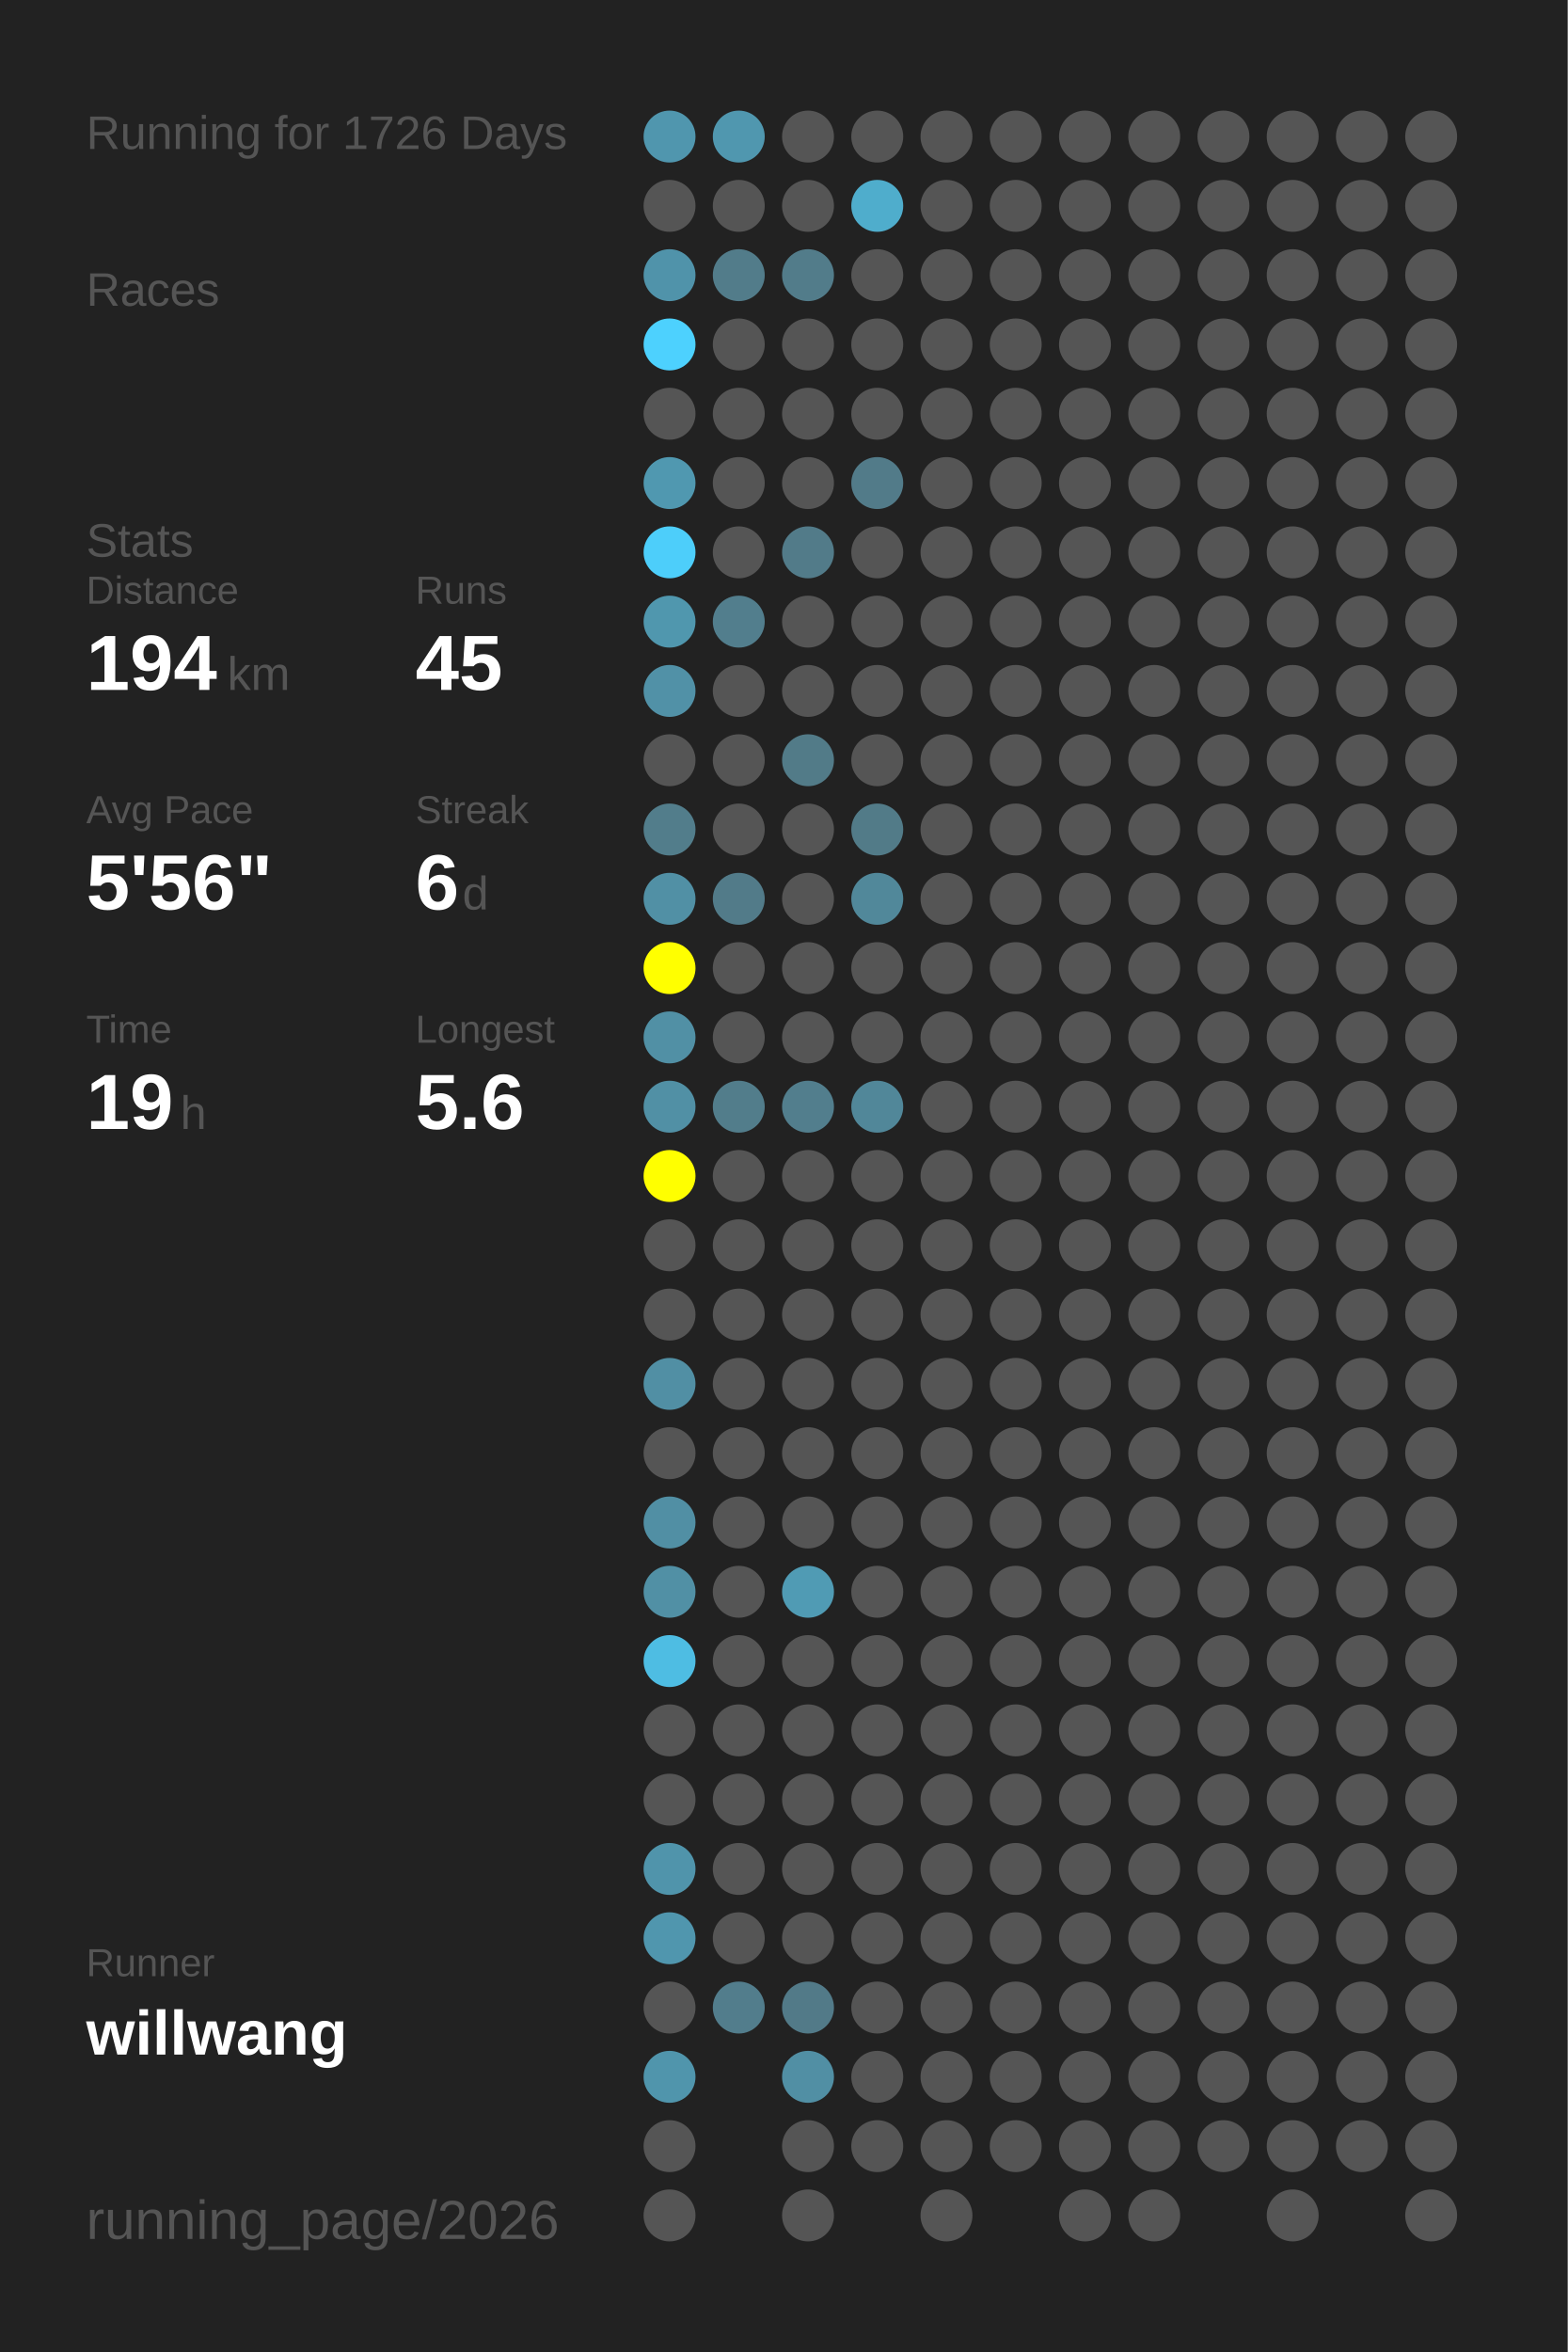
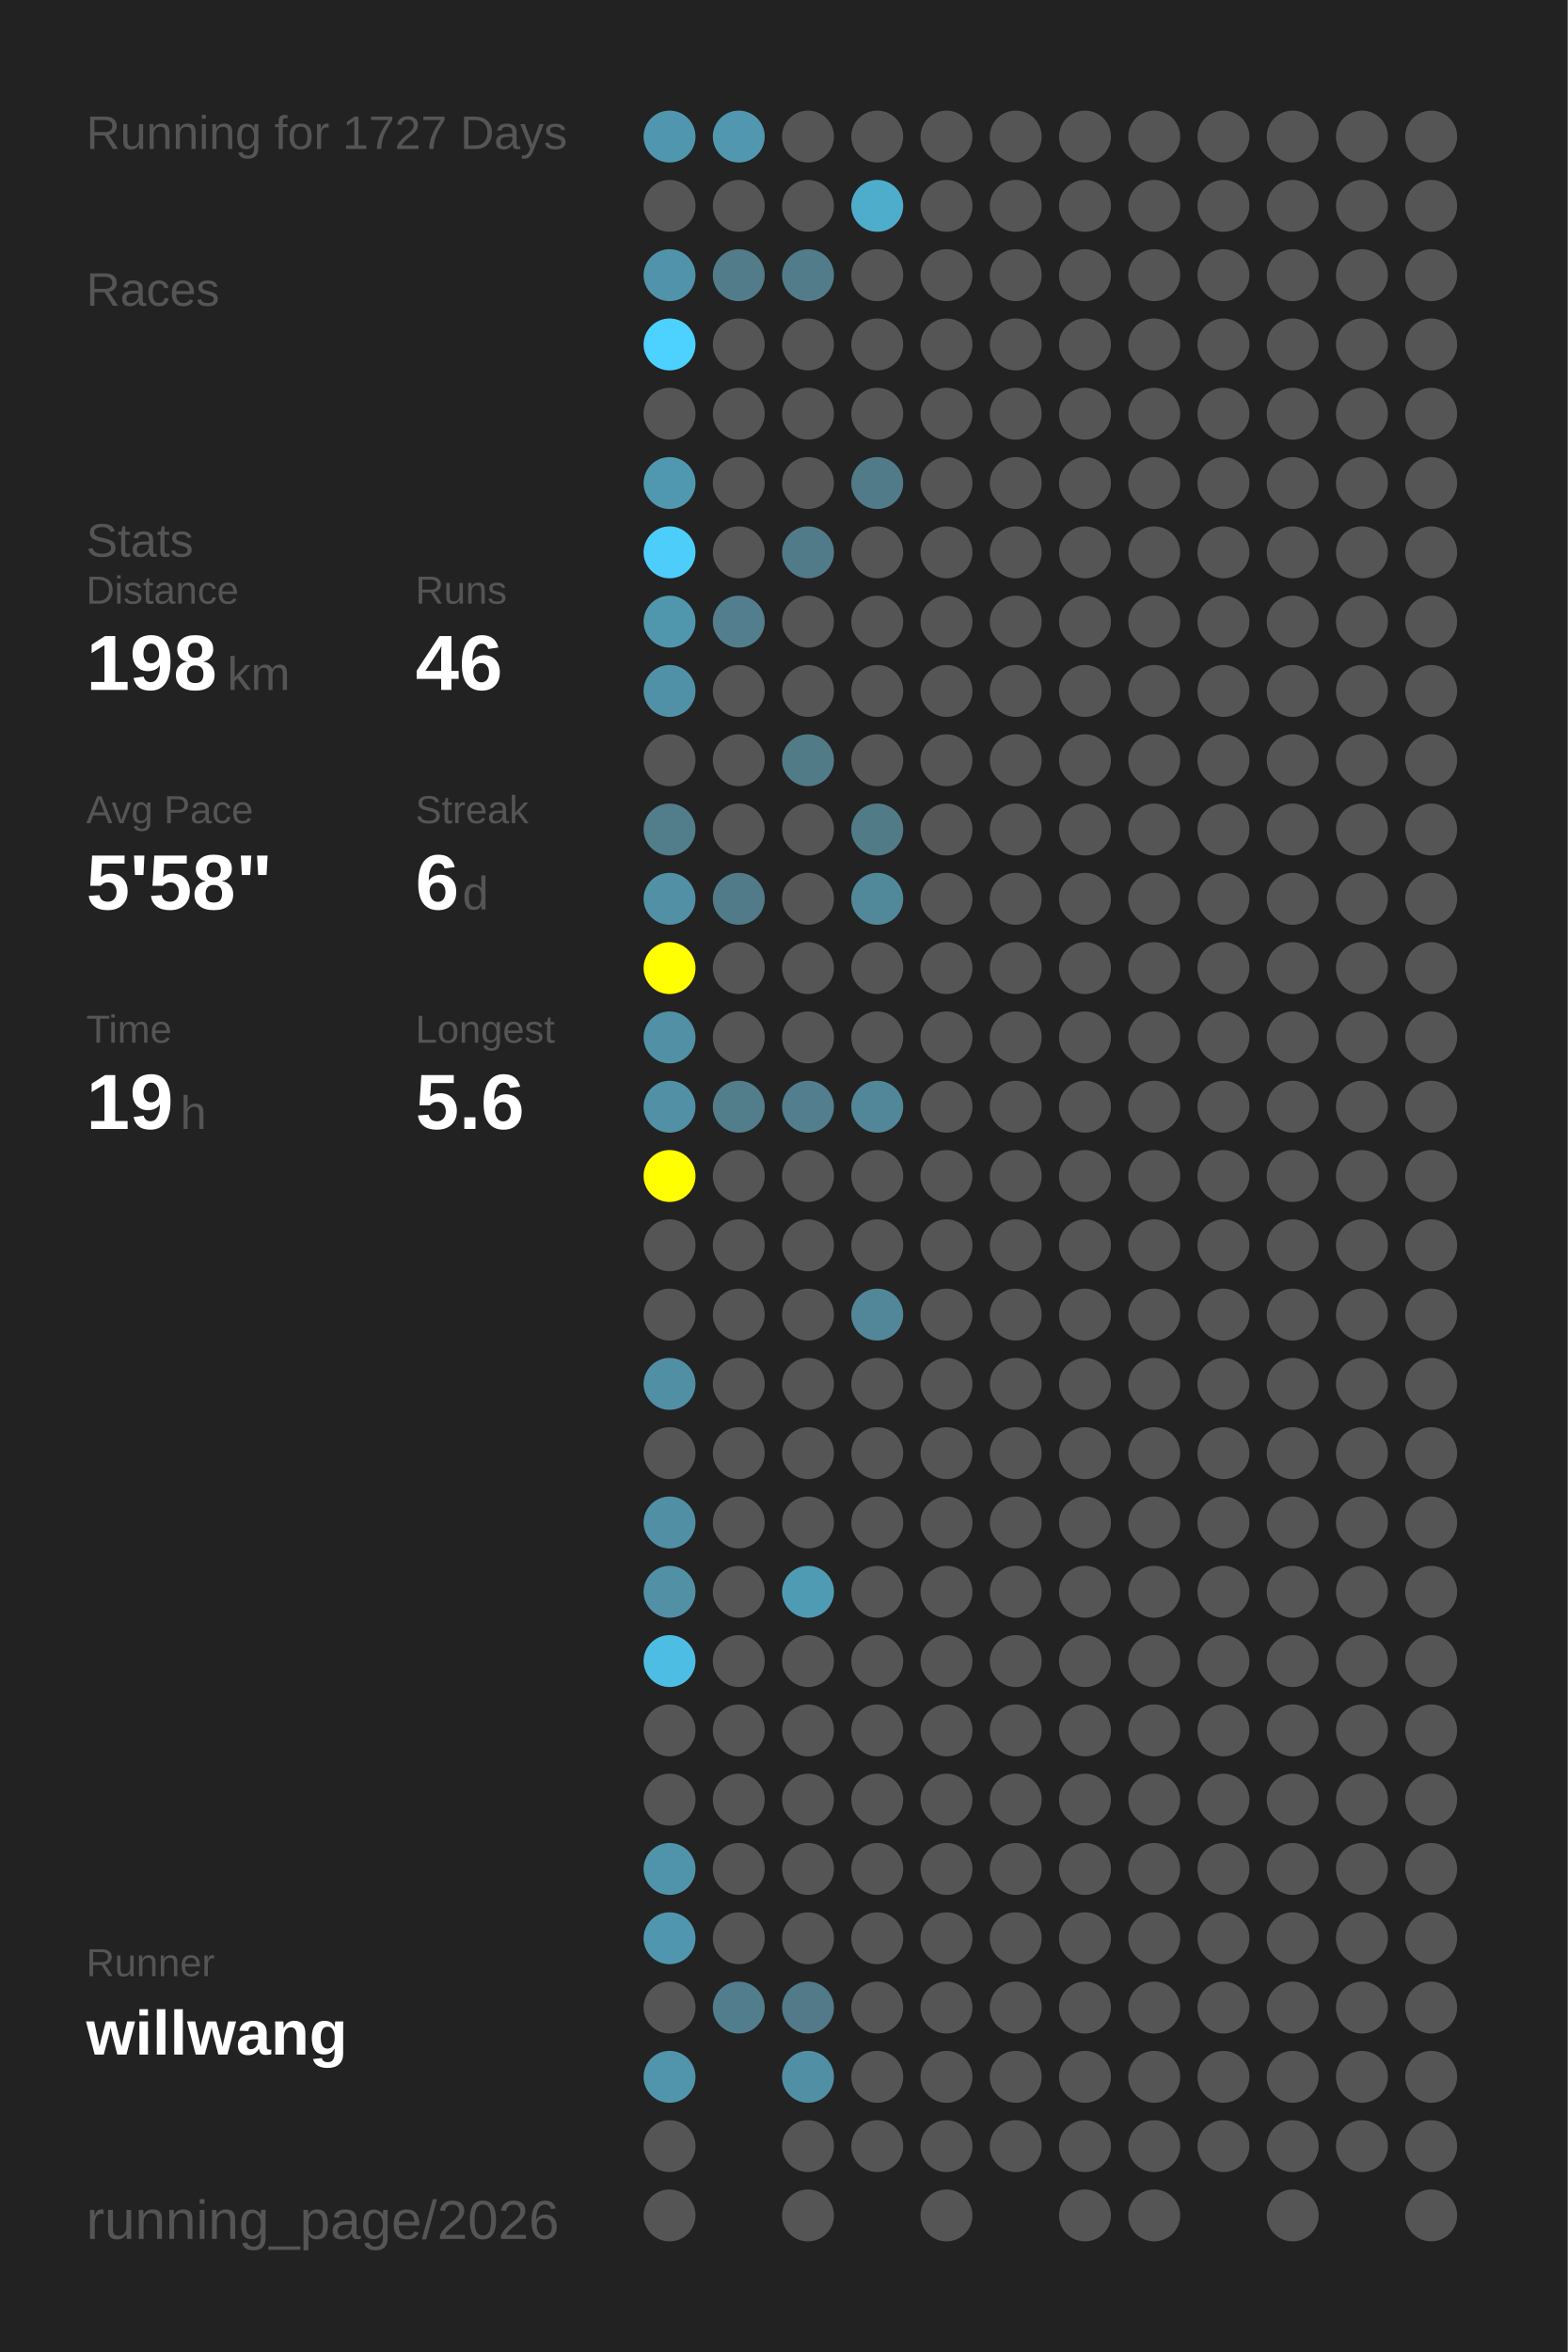
<svg xmlns="http://www.w3.org/2000/svg" baseProfile="full" height="300mm" version="1.1" viewBox="0,0,200,300" width="200mm">
  <defs />
  <rect fill="#222222" height="300" width="200" x="0" y="0" />
-   <text fill="#555555" style="font-size:6px; font-family:Arial;" x="11" y="19">Running for 1726 Days</text>
+   <text fill="#555555" style="font-size:6px; font-family:Arial;" x="11" y="19">Running for 1727 Days</text>
  <text fill="#555555" style="font-size:6px; font-family:Arial;" x="11" y="39">Races</text>
  <text fill="#555555" style="font-size:6px; font-family:Arial;" x="11" y="71">Stats</text>
  <text fill="#555555" style="font-size:5px; font-family:Arial;" x="11" y="77">Distance</text>
-   <text fill="#FFFFFF" style="font-size:10px; font-family:Arial; font-weight:bold;" x="11" y="88">194</text>
+   <text fill="#FFFFFF" style="font-size:10px; font-family:Arial; font-weight:bold;" x="11" y="88">198</text>
  <text fill="#555555" style="font-size:6px; font-family:Arial;" x="29" y="88">km</text>
  <text fill="#555555" style="font-size:5px; font-family:Arial;" x="53" y="77">Runs</text>
-   <text fill="#FFFFFF" style="font-size:10px; font-family:Arial; font-weight:bold;" x="53" y="88">45</text>
+   <text fill="#FFFFFF" style="font-size:10px; font-family:Arial; font-weight:bold;" x="53" y="88">46</text>
  <text fill="#555555" style="font-size:5px; font-family:Arial;" x="11" y="105">Avg Pace</text>
-   <text fill="#FFFFFF" style="font-size:10px; font-family:Arial; font-weight:bold;" x="11" y="116">5'56"</text>
+   <text fill="#FFFFFF" style="font-size:10px; font-family:Arial; font-weight:bold;" x="11" y="116">5'58"</text>
  <text fill="#555555" style="font-size:5px; font-family:Arial;" x="53" y="105">Streak</text>
  <text fill="#FFFFFF" style="font-size:10px; font-family:Arial; font-weight:bold;" x="53" y="116">6</text>
  <text fill="#555555" style="font-size:6px; font-family:Arial;" x="59" y="116">d</text>
  <text fill="#555555" style="font-size:5px; font-family:Arial;" x="11" y="133">Time</text>
  <text fill="#FFFFFF" style="font-size:10px; font-family:Arial; font-weight:bold;" x="11" y="144">19</text>
  <text fill="#555555" style="font-size:6px; font-family:Arial;" x="23" y="144">h</text>
  <text fill="#555555" style="font-size:5px; font-family:Arial;" x="53" y="133">Longest</text>
  <text fill="#FFFFFF" style="font-size:10px; font-family:Arial; font-weight:bold;" x="53" y="144">5.6</text>
  <text fill="#555555" style="font-size:5px; font-family:Arial;" x="11" y="252.065">Runner</text>
  <text fill="#FFFFFF" style="font-size:8px; font-family:Arial; font-weight:bold;" x="11" y="262.065">willwang</text>
  <text fill="#555555" style="font-size:7px; font-family:Arial;" x="11" y="285.581">running_page/2026</text>
  <circle cx="85.417" cy="17.419" fill="#5096ae" r="3.312" />
  <circle cx="85.417" cy="26.258" fill="#555555" r="3.312" />
  <circle cx="85.417" cy="35.097" fill="#5093aa" r="3.312" />
  <circle cx="85.417" cy="43.935" fill="#4dd1fe" r="3.312" />
  <circle cx="85.417" cy="52.774" fill="#555555" r="3.312" />
  <circle cx="85.417" cy="61.613" fill="#5098b0" r="3.312" />
  <circle cx="85.417" cy="70.452" fill="#4dcefa" r="3.312" />
  <circle cx="85.417" cy="79.29" fill="#5097ae" r="3.312" />
  <circle cx="85.417" cy="88.129" fill="#5191a7" r="3.312" />
  <circle cx="85.417" cy="96.968" fill="#555555" r="3.312" />
  <circle cx="85.417" cy="105.806" fill="#527d8b" r="3.312" />
  <circle cx="85.417" cy="114.645" fill="#5190a5" r="3.312" />
  <circle cx="85.417" cy="123.484" fill="#FFFF00" r="3.312" />
  <circle cx="85.417" cy="132.323" fill="#5190a5" r="3.312" />
  <circle cx="85.417" cy="141.161" fill="#5190a5" r="3.312" />
  <circle cx="85.417" cy="150" fill="#FFFF00" r="3.312" />
  <circle cx="85.417" cy="158.839" fill="#555555" r="3.312" />
  <circle cx="85.417" cy="167.677" fill="#555555" r="3.312" />
  <circle cx="85.417" cy="176.516" fill="#518fa4" r="3.312" />
  <circle cx="85.417" cy="185.355" fill="#555555" r="3.312" />
  <circle cx="85.417" cy="194.194" fill="#518fa4" r="3.312" />
  <circle cx="85.417" cy="203.032" fill="#5190a5" r="3.312" />
  <circle cx="85.417" cy="211.871" fill="#4ebde3" r="3.312" />
  <circle cx="85.417" cy="220.71" fill="#555555" r="3.312" />
  <circle cx="85.417" cy="229.548" fill="#555555" r="3.312" />
  <circle cx="85.417" cy="238.387" fill="#5094ab" r="3.312" />
  <circle cx="85.417" cy="247.226" fill="#5096ae" r="3.312" />
  <circle cx="85.417" cy="256.065" fill="#555555" r="3.312" />
  <circle cx="85.417" cy="264.903" fill="#5095ac" r="3.312" />
  <circle cx="85.417" cy="273.742" fill="#555555" r="3.312" />
  <circle cx="85.417" cy="282.581" fill="#555555" r="3.312" />
  <circle cx="94.25" cy="17.419" fill="#5097af" r="3.312" />
  <circle cx="94.25" cy="26.258" fill="#555555" r="3.312" />
  <circle cx="94.25" cy="35.097" fill="#527c8a" r="3.312" />
  <circle cx="94.25" cy="43.935" fill="#555555" r="3.312" />
  <circle cx="94.25" cy="52.774" fill="#555555" r="3.312" />
  <circle cx="94.25" cy="61.613" fill="#555555" r="3.312" />
  <circle cx="94.25" cy="70.452" fill="#555555" r="3.312" />
  <circle cx="94.25" cy="79.29" fill="#527e8d" r="3.312" />
  <circle cx="94.25" cy="88.129" fill="#555555" r="3.312" />
  <circle cx="94.25" cy="96.968" fill="#555555" r="3.312" />
  <circle cx="94.25" cy="105.806" fill="#555555" r="3.312" />
  <circle cx="94.25" cy="114.645" fill="#527b89" r="3.312" />
  <circle cx="94.25" cy="123.484" fill="#555555" r="3.312" />
  <circle cx="94.25" cy="132.323" fill="#555555" r="3.312" />
  <circle cx="94.25" cy="141.161" fill="#527d8b" r="3.312" />
  <circle cx="94.25" cy="150" fill="#555555" r="3.312" />
  <circle cx="94.25" cy="158.839" fill="#555555" r="3.312" />
  <circle cx="94.25" cy="167.677" fill="#555555" r="3.312" />
  <circle cx="94.25" cy="176.516" fill="#555555" r="3.312" />
  <circle cx="94.25" cy="185.355" fill="#555555" r="3.312" />
  <circle cx="94.25" cy="194.194" fill="#555555" r="3.312" />
  <circle cx="94.25" cy="203.032" fill="#555555" r="3.312" />
  <circle cx="94.25" cy="211.871" fill="#555555" r="3.312" />
  <circle cx="94.25" cy="220.71" fill="#555555" r="3.312" />
  <circle cx="94.25" cy="229.548" fill="#555555" r="3.312" />
  <circle cx="94.25" cy="238.387" fill="#555555" r="3.312" />
  <circle cx="94.25" cy="247.226" fill="#555555" r="3.312" />
  <circle cx="94.25" cy="256.065" fill="#527d8c" r="3.312" />
  <circle cx="103.083" cy="17.419" fill="#555555" r="3.312" />
  <circle cx="103.083" cy="26.258" fill="#555555" r="3.312" />
  <circle cx="103.083" cy="35.097" fill="#527c8a" r="3.312" />
  <circle cx="103.083" cy="43.935" fill="#555555" r="3.312" />
  <circle cx="103.083" cy="52.774" fill="#555555" r="3.312" />
  <circle cx="103.083" cy="61.613" fill="#555555" r="3.312" />
  <circle cx="103.083" cy="70.452" fill="#527b89" r="3.312" />
  <circle cx="103.083" cy="79.29" fill="#555555" r="3.312" />
  <circle cx="103.083" cy="88.129" fill="#555555" r="3.312" />
  <circle cx="103.083" cy="96.968" fill="#527b88" r="3.312" />
  <circle cx="103.083" cy="105.806" fill="#555555" r="3.312" />
  <circle cx="103.083" cy="114.645" fill="#555555" r="3.312" />
  <circle cx="103.083" cy="123.484" fill="#555555" r="3.312" />
  <circle cx="103.083" cy="132.323" fill="#555555" r="3.312" />
  <circle cx="103.083" cy="141.161" fill="#527e8d" r="3.312" />
  <circle cx="103.083" cy="150" fill="#555555" r="3.312" />
  <circle cx="103.083" cy="158.839" fill="#555555" r="3.312" />
  <circle cx="103.083" cy="167.677" fill="#555555" r="3.312" />
  <circle cx="103.083" cy="176.516" fill="#555555" r="3.312" />
  <circle cx="103.083" cy="185.355" fill="#555555" r="3.312" />
  <circle cx="103.083" cy="194.194" fill="#555555" r="3.312" />
  <circle cx="103.083" cy="203.032" fill="#509bb4" r="3.312" />
  <circle cx="103.083" cy="211.871" fill="#555555" r="3.312" />
  <circle cx="103.083" cy="220.71" fill="#555555" r="3.312" />
  <circle cx="103.083" cy="229.548" fill="#555555" r="3.312" />
  <circle cx="103.083" cy="238.387" fill="#555555" r="3.312" />
  <circle cx="103.083" cy="247.226" fill="#555555" r="3.312" />
  <circle cx="103.083" cy="256.065" fill="#527a88" r="3.312" />
  <circle cx="103.083" cy="264.903" fill="#518fa4" r="3.312" />
  <circle cx="103.083" cy="273.742" fill="#555555" r="3.312" />
  <circle cx="103.083" cy="282.581" fill="#555555" r="3.312" />
  <circle cx="111.917" cy="17.419" fill="#555555" r="3.312" />
  <circle cx="111.917" cy="26.258" fill="#4fadcc" r="3.312" />
  <circle cx="111.917" cy="35.097" fill="#555555" r="3.312" />
  <circle cx="111.917" cy="43.935" fill="#555555" r="3.312" />
  <circle cx="111.917" cy="52.774" fill="#555555" r="3.312" />
  <circle cx="111.917" cy="61.613" fill="#527b89" r="3.312" />
  <circle cx="111.917" cy="70.452" fill="#555555" r="3.312" />
  <circle cx="111.917" cy="79.29" fill="#555555" r="3.312" />
  <circle cx="111.917" cy="88.129" fill="#555555" r="3.312" />
  <circle cx="111.917" cy="96.968" fill="#555555" r="3.312" />
  <circle cx="111.917" cy="105.806" fill="#527b88" r="3.312" />
  <circle cx="111.917" cy="114.645" fill="#51889a" r="3.312" />
  <circle cx="111.917" cy="123.484" fill="#555555" r="3.312" />
  <circle cx="111.917" cy="132.323" fill="#555555" r="3.312" />
  <circle cx="111.917" cy="141.161" fill="#518799" r="3.312" />
  <circle cx="111.917" cy="150" fill="#555555" r="3.312" />
  <circle cx="111.917" cy="158.839" fill="#555555" r="3.312" />
-   <circle cx="111.917" cy="167.677" fill="#555555" r="3.312" />
+   <circle cx="111.917" cy="167.677" fill="#518799" r="3.312" />
  <circle cx="111.917" cy="176.516" fill="#555555" r="3.312" />
  <circle cx="111.917" cy="185.355" fill="#555555" r="3.312" />
  <circle cx="111.917" cy="194.194" fill="#555555" r="3.312" />
  <circle cx="111.917" cy="203.032" fill="#555555" r="3.312" />
  <circle cx="111.917" cy="211.871" fill="#555555" r="3.312" />
  <circle cx="111.917" cy="220.71" fill="#555555" r="3.312" />
  <circle cx="111.917" cy="229.548" fill="#555555" r="3.312" />
  <circle cx="111.917" cy="238.387" fill="#555555" r="3.312" />
  <circle cx="111.917" cy="247.226" fill="#555555" r="3.312" />
  <circle cx="111.917" cy="256.065" fill="#555555" r="3.312" />
  <circle cx="111.917" cy="264.903" fill="#555555" r="3.312" />
  <circle cx="111.917" cy="273.742" fill="#555555" r="3.312" />
  <circle cx="120.75" cy="17.419" fill="#555555" r="3.312" />
  <circle cx="120.75" cy="26.258" fill="#555555" r="3.312" />
  <circle cx="120.75" cy="35.097" fill="#555555" r="3.312" />
  <circle cx="120.75" cy="43.935" fill="#555555" r="3.312" />
  <circle cx="120.75" cy="52.774" fill="#555555" r="3.312" />
  <circle cx="120.75" cy="61.613" fill="#555555" r="3.312" />
  <circle cx="120.75" cy="70.452" fill="#555555" r="3.312" />
  <circle cx="120.75" cy="79.29" fill="#555555" r="3.312" />
  <circle cx="120.75" cy="88.129" fill="#555555" r="3.312" />
  <circle cx="120.75" cy="96.968" fill="#555555" r="3.312" />
  <circle cx="120.75" cy="105.806" fill="#555555" r="3.312" />
  <circle cx="120.75" cy="114.645" fill="#555555" r="3.312" />
  <circle cx="120.75" cy="123.484" fill="#555555" r="3.312" />
  <circle cx="120.75" cy="132.323" fill="#555555" r="3.312" />
  <circle cx="120.75" cy="141.161" fill="#555555" r="3.312" />
  <circle cx="120.75" cy="150" fill="#555555" r="3.312" />
  <circle cx="120.75" cy="158.839" fill="#555555" r="3.312" />
  <circle cx="120.75" cy="167.677" fill="#555555" r="3.312" />
  <circle cx="120.75" cy="176.516" fill="#555555" r="3.312" />
  <circle cx="120.75" cy="185.355" fill="#555555" r="3.312" />
  <circle cx="120.75" cy="194.194" fill="#555555" r="3.312" />
  <circle cx="120.75" cy="203.032" fill="#555555" r="3.312" />
  <circle cx="120.75" cy="211.871" fill="#555555" r="3.312" />
  <circle cx="120.75" cy="220.71" fill="#555555" r="3.312" />
  <circle cx="120.75" cy="229.548" fill="#555555" r="3.312" />
  <circle cx="120.75" cy="238.387" fill="#555555" r="3.312" />
  <circle cx="120.75" cy="247.226" fill="#555555" r="3.312" />
  <circle cx="120.75" cy="256.065" fill="#555555" r="3.312" />
  <circle cx="120.75" cy="264.903" fill="#555555" r="3.312" />
  <circle cx="120.75" cy="273.742" fill="#555555" r="3.312" />
  <circle cx="120.75" cy="282.581" fill="#555555" r="3.312" />
  <circle cx="129.583" cy="17.419" fill="#555555" r="3.312" />
  <circle cx="129.583" cy="26.258" fill="#555555" r="3.312" />
  <circle cx="129.583" cy="35.097" fill="#555555" r="3.312" />
  <circle cx="129.583" cy="43.935" fill="#555555" r="3.312" />
  <circle cx="129.583" cy="52.774" fill="#555555" r="3.312" />
  <circle cx="129.583" cy="61.613" fill="#555555" r="3.312" />
  <circle cx="129.583" cy="70.452" fill="#555555" r="3.312" />
  <circle cx="129.583" cy="79.29" fill="#555555" r="3.312" />
  <circle cx="129.583" cy="88.129" fill="#555555" r="3.312" />
  <circle cx="129.583" cy="96.968" fill="#555555" r="3.312" />
  <circle cx="129.583" cy="105.806" fill="#555555" r="3.312" />
  <circle cx="129.583" cy="114.645" fill="#555555" r="3.312" />
  <circle cx="129.583" cy="123.484" fill="#555555" r="3.312" />
  <circle cx="129.583" cy="132.323" fill="#555555" r="3.312" />
  <circle cx="129.583" cy="141.161" fill="#555555" r="3.312" />
  <circle cx="129.583" cy="150" fill="#555555" r="3.312" />
  <circle cx="129.583" cy="158.839" fill="#555555" r="3.312" />
  <circle cx="129.583" cy="167.677" fill="#555555" r="3.312" />
  <circle cx="129.583" cy="176.516" fill="#555555" r="3.312" />
  <circle cx="129.583" cy="185.355" fill="#555555" r="3.312" />
  <circle cx="129.583" cy="194.194" fill="#555555" r="3.312" />
  <circle cx="129.583" cy="203.032" fill="#555555" r="3.312" />
  <circle cx="129.583" cy="211.871" fill="#555555" r="3.312" />
  <circle cx="129.583" cy="220.71" fill="#555555" r="3.312" />
  <circle cx="129.583" cy="229.548" fill="#555555" r="3.312" />
  <circle cx="129.583" cy="238.387" fill="#555555" r="3.312" />
  <circle cx="129.583" cy="247.226" fill="#555555" r="3.312" />
  <circle cx="129.583" cy="256.065" fill="#555555" r="3.312" />
  <circle cx="129.583" cy="264.903" fill="#555555" r="3.312" />
  <circle cx="129.583" cy="273.742" fill="#555555" r="3.312" />
  <circle cx="138.417" cy="17.419" fill="#555555" r="3.312" />
  <circle cx="138.417" cy="26.258" fill="#555555" r="3.312" />
  <circle cx="138.417" cy="35.097" fill="#555555" r="3.312" />
  <circle cx="138.417" cy="43.935" fill="#555555" r="3.312" />
  <circle cx="138.417" cy="52.774" fill="#555555" r="3.312" />
  <circle cx="138.417" cy="61.613" fill="#555555" r="3.312" />
  <circle cx="138.417" cy="70.452" fill="#555555" r="3.312" />
  <circle cx="138.417" cy="79.29" fill="#555555" r="3.312" />
  <circle cx="138.417" cy="88.129" fill="#555555" r="3.312" />
  <circle cx="138.417" cy="96.968" fill="#555555" r="3.312" />
  <circle cx="138.417" cy="105.806" fill="#555555" r="3.312" />
  <circle cx="138.417" cy="114.645" fill="#555555" r="3.312" />
  <circle cx="138.417" cy="123.484" fill="#555555" r="3.312" />
  <circle cx="138.417" cy="132.323" fill="#555555" r="3.312" />
  <circle cx="138.417" cy="141.161" fill="#555555" r="3.312" />
  <circle cx="138.417" cy="150" fill="#555555" r="3.312" />
  <circle cx="138.417" cy="158.839" fill="#555555" r="3.312" />
  <circle cx="138.417" cy="167.677" fill="#555555" r="3.312" />
  <circle cx="138.417" cy="176.516" fill="#555555" r="3.312" />
  <circle cx="138.417" cy="185.355" fill="#555555" r="3.312" />
  <circle cx="138.417" cy="194.194" fill="#555555" r="3.312" />
  <circle cx="138.417" cy="203.032" fill="#555555" r="3.312" />
  <circle cx="138.417" cy="211.871" fill="#555555" r="3.312" />
  <circle cx="138.417" cy="220.71" fill="#555555" r="3.312" />
  <circle cx="138.417" cy="229.548" fill="#555555" r="3.312" />
  <circle cx="138.417" cy="238.387" fill="#555555" r="3.312" />
  <circle cx="138.417" cy="247.226" fill="#555555" r="3.312" />
  <circle cx="138.417" cy="256.065" fill="#555555" r="3.312" />
  <circle cx="138.417" cy="264.903" fill="#555555" r="3.312" />
  <circle cx="138.417" cy="273.742" fill="#555555" r="3.312" />
  <circle cx="138.417" cy="282.581" fill="#555555" r="3.312" />
  <circle cx="147.25" cy="17.419" fill="#555555" r="3.312" />
  <circle cx="147.25" cy="26.258" fill="#555555" r="3.312" />
  <circle cx="147.25" cy="35.097" fill="#555555" r="3.312" />
  <circle cx="147.25" cy="43.935" fill="#555555" r="3.312" />
  <circle cx="147.25" cy="52.774" fill="#555555" r="3.312" />
  <circle cx="147.25" cy="61.613" fill="#555555" r="3.312" />
  <circle cx="147.25" cy="70.452" fill="#555555" r="3.312" />
  <circle cx="147.25" cy="79.29" fill="#555555" r="3.312" />
  <circle cx="147.25" cy="88.129" fill="#555555" r="3.312" />
  <circle cx="147.25" cy="96.968" fill="#555555" r="3.312" />
  <circle cx="147.25" cy="105.806" fill="#555555" r="3.312" />
  <circle cx="147.25" cy="114.645" fill="#555555" r="3.312" />
  <circle cx="147.25" cy="123.484" fill="#555555" r="3.312" />
  <circle cx="147.25" cy="132.323" fill="#555555" r="3.312" />
  <circle cx="147.25" cy="141.161" fill="#555555" r="3.312" />
  <circle cx="147.25" cy="150" fill="#555555" r="3.312" />
  <circle cx="147.25" cy="158.839" fill="#555555" r="3.312" />
  <circle cx="147.25" cy="167.677" fill="#555555" r="3.312" />
  <circle cx="147.25" cy="176.516" fill="#555555" r="3.312" />
  <circle cx="147.25" cy="185.355" fill="#555555" r="3.312" />
  <circle cx="147.25" cy="194.194" fill="#555555" r="3.312" />
  <circle cx="147.25" cy="203.032" fill="#555555" r="3.312" />
  <circle cx="147.25" cy="211.871" fill="#555555" r="3.312" />
  <circle cx="147.25" cy="220.71" fill="#555555" r="3.312" />
  <circle cx="147.25" cy="229.548" fill="#555555" r="3.312" />
  <circle cx="147.25" cy="238.387" fill="#555555" r="3.312" />
  <circle cx="147.25" cy="247.226" fill="#555555" r="3.312" />
  <circle cx="147.25" cy="256.065" fill="#555555" r="3.312" />
  <circle cx="147.25" cy="264.903" fill="#555555" r="3.312" />
  <circle cx="147.25" cy="273.742" fill="#555555" r="3.312" />
  <circle cx="147.25" cy="282.581" fill="#555555" r="3.312" />
  <circle cx="156.083" cy="17.419" fill="#555555" r="3.312" />
  <circle cx="156.083" cy="26.258" fill="#555555" r="3.312" />
  <circle cx="156.083" cy="35.097" fill="#555555" r="3.312" />
  <circle cx="156.083" cy="43.935" fill="#555555" r="3.312" />
  <circle cx="156.083" cy="52.774" fill="#555555" r="3.312" />
  <circle cx="156.083" cy="61.613" fill="#555555" r="3.312" />
  <circle cx="156.083" cy="70.452" fill="#555555" r="3.312" />
  <circle cx="156.083" cy="79.29" fill="#555555" r="3.312" />
  <circle cx="156.083" cy="88.129" fill="#555555" r="3.312" />
  <circle cx="156.083" cy="96.968" fill="#555555" r="3.312" />
  <circle cx="156.083" cy="105.806" fill="#555555" r="3.312" />
  <circle cx="156.083" cy="114.645" fill="#555555" r="3.312" />
  <circle cx="156.083" cy="123.484" fill="#555555" r="3.312" />
  <circle cx="156.083" cy="132.323" fill="#555555" r="3.312" />
  <circle cx="156.083" cy="141.161" fill="#555555" r="3.312" />
  <circle cx="156.083" cy="150" fill="#555555" r="3.312" />
  <circle cx="156.083" cy="158.839" fill="#555555" r="3.312" />
  <circle cx="156.083" cy="167.677" fill="#555555" r="3.312" />
  <circle cx="156.083" cy="176.516" fill="#555555" r="3.312" />
  <circle cx="156.083" cy="185.355" fill="#555555" r="3.312" />
  <circle cx="156.083" cy="194.194" fill="#555555" r="3.312" />
  <circle cx="156.083" cy="203.032" fill="#555555" r="3.312" />
  <circle cx="156.083" cy="211.871" fill="#555555" r="3.312" />
  <circle cx="156.083" cy="220.71" fill="#555555" r="3.312" />
  <circle cx="156.083" cy="229.548" fill="#555555" r="3.312" />
  <circle cx="156.083" cy="238.387" fill="#555555" r="3.312" />
  <circle cx="156.083" cy="247.226" fill="#555555" r="3.312" />
  <circle cx="156.083" cy="256.065" fill="#555555" r="3.312" />
  <circle cx="156.083" cy="264.903" fill="#555555" r="3.312" />
  <circle cx="156.083" cy="273.742" fill="#555555" r="3.312" />
  <circle cx="164.917" cy="17.419" fill="#555555" r="3.312" />
  <circle cx="164.917" cy="26.258" fill="#555555" r="3.312" />
  <circle cx="164.917" cy="35.097" fill="#555555" r="3.312" />
  <circle cx="164.917" cy="43.935" fill="#555555" r="3.312" />
  <circle cx="164.917" cy="52.774" fill="#555555" r="3.312" />
  <circle cx="164.917" cy="61.613" fill="#555555" r="3.312" />
  <circle cx="164.917" cy="70.452" fill="#555555" r="3.312" />
  <circle cx="164.917" cy="79.29" fill="#555555" r="3.312" />
  <circle cx="164.917" cy="88.129" fill="#555555" r="3.312" />
  <circle cx="164.917" cy="96.968" fill="#555555" r="3.312" />
  <circle cx="164.917" cy="105.806" fill="#555555" r="3.312" />
  <circle cx="164.917" cy="114.645" fill="#555555" r="3.312" />
  <circle cx="164.917" cy="123.484" fill="#555555" r="3.312" />
  <circle cx="164.917" cy="132.323" fill="#555555" r="3.312" />
  <circle cx="164.917" cy="141.161" fill="#555555" r="3.312" />
  <circle cx="164.917" cy="150" fill="#555555" r="3.312" />
  <circle cx="164.917" cy="158.839" fill="#555555" r="3.312" />
  <circle cx="164.917" cy="167.677" fill="#555555" r="3.312" />
  <circle cx="164.917" cy="176.516" fill="#555555" r="3.312" />
  <circle cx="164.917" cy="185.355" fill="#555555" r="3.312" />
  <circle cx="164.917" cy="194.194" fill="#555555" r="3.312" />
  <circle cx="164.917" cy="203.032" fill="#555555" r="3.312" />
  <circle cx="164.917" cy="211.871" fill="#555555" r="3.312" />
  <circle cx="164.917" cy="220.71" fill="#555555" r="3.312" />
  <circle cx="164.917" cy="229.548" fill="#555555" r="3.312" />
  <circle cx="164.917" cy="238.387" fill="#555555" r="3.312" />
  <circle cx="164.917" cy="247.226" fill="#555555" r="3.312" />
  <circle cx="164.917" cy="256.065" fill="#555555" r="3.312" />
  <circle cx="164.917" cy="264.903" fill="#555555" r="3.312" />
  <circle cx="164.917" cy="273.742" fill="#555555" r="3.312" />
  <circle cx="164.917" cy="282.581" fill="#555555" r="3.312" />
  <circle cx="173.75" cy="17.419" fill="#555555" r="3.312" />
  <circle cx="173.75" cy="26.258" fill="#555555" r="3.312" />
  <circle cx="173.75" cy="35.097" fill="#555555" r="3.312" />
  <circle cx="173.75" cy="43.935" fill="#555555" r="3.312" />
  <circle cx="173.75" cy="52.774" fill="#555555" r="3.312" />
  <circle cx="173.75" cy="61.613" fill="#555555" r="3.312" />
  <circle cx="173.75" cy="70.452" fill="#555555" r="3.312" />
  <circle cx="173.75" cy="79.29" fill="#555555" r="3.312" />
  <circle cx="173.75" cy="88.129" fill="#555555" r="3.312" />
  <circle cx="173.75" cy="96.968" fill="#555555" r="3.312" />
  <circle cx="173.75" cy="105.806" fill="#555555" r="3.312" />
  <circle cx="173.75" cy="114.645" fill="#555555" r="3.312" />
  <circle cx="173.75" cy="123.484" fill="#555555" r="3.312" />
  <circle cx="173.75" cy="132.323" fill="#555555" r="3.312" />
  <circle cx="173.75" cy="141.161" fill="#555555" r="3.312" />
  <circle cx="173.75" cy="150" fill="#555555" r="3.312" />
  <circle cx="173.75" cy="158.839" fill="#555555" r="3.312" />
  <circle cx="173.75" cy="167.677" fill="#555555" r="3.312" />
  <circle cx="173.75" cy="176.516" fill="#555555" r="3.312" />
  <circle cx="173.75" cy="185.355" fill="#555555" r="3.312" />
  <circle cx="173.75" cy="194.194" fill="#555555" r="3.312" />
  <circle cx="173.75" cy="203.032" fill="#555555" r="3.312" />
  <circle cx="173.75" cy="211.871" fill="#555555" r="3.312" />
  <circle cx="173.75" cy="220.71" fill="#555555" r="3.312" />
  <circle cx="173.75" cy="229.548" fill="#555555" r="3.312" />
  <circle cx="173.75" cy="238.387" fill="#555555" r="3.312" />
  <circle cx="173.75" cy="247.226" fill="#555555" r="3.312" />
  <circle cx="173.75" cy="256.065" fill="#555555" r="3.312" />
  <circle cx="173.75" cy="264.903" fill="#555555" r="3.312" />
  <circle cx="173.75" cy="273.742" fill="#555555" r="3.312" />
  <circle cx="182.583" cy="17.419" fill="#555555" r="3.312" />
  <circle cx="182.583" cy="26.258" fill="#555555" r="3.312" />
  <circle cx="182.583" cy="35.097" fill="#555555" r="3.312" />
  <circle cx="182.583" cy="43.935" fill="#555555" r="3.312" />
  <circle cx="182.583" cy="52.774" fill="#555555" r="3.312" />
  <circle cx="182.583" cy="61.613" fill="#555555" r="3.312" />
  <circle cx="182.583" cy="70.452" fill="#555555" r="3.312" />
  <circle cx="182.583" cy="79.29" fill="#555555" r="3.312" />
  <circle cx="182.583" cy="88.129" fill="#555555" r="3.312" />
  <circle cx="182.583" cy="96.968" fill="#555555" r="3.312" />
  <circle cx="182.583" cy="105.806" fill="#555555" r="3.312" />
  <circle cx="182.583" cy="114.645" fill="#555555" r="3.312" />
  <circle cx="182.583" cy="123.484" fill="#555555" r="3.312" />
  <circle cx="182.583" cy="132.323" fill="#555555" r="3.312" />
  <circle cx="182.583" cy="141.161" fill="#555555" r="3.312" />
  <circle cx="182.583" cy="150" fill="#555555" r="3.312" />
  <circle cx="182.583" cy="158.839" fill="#555555" r="3.312" />
  <circle cx="182.583" cy="167.677" fill="#555555" r="3.312" />
  <circle cx="182.583" cy="176.516" fill="#555555" r="3.312" />
  <circle cx="182.583" cy="185.355" fill="#555555" r="3.312" />
  <circle cx="182.583" cy="194.194" fill="#555555" r="3.312" />
  <circle cx="182.583" cy="203.032" fill="#555555" r="3.312" />
  <circle cx="182.583" cy="211.871" fill="#555555" r="3.312" />
  <circle cx="182.583" cy="220.71" fill="#555555" r="3.312" />
  <circle cx="182.583" cy="229.548" fill="#555555" r="3.312" />
  <circle cx="182.583" cy="238.387" fill="#555555" r="3.312" />
  <circle cx="182.583" cy="247.226" fill="#555555" r="3.312" />
  <circle cx="182.583" cy="256.065" fill="#555555" r="3.312" />
  <circle cx="182.583" cy="264.903" fill="#555555" r="3.312" />
  <circle cx="182.583" cy="273.742" fill="#555555" r="3.312" />
  <circle cx="182.583" cy="282.581" fill="#555555" r="3.312" />
</svg>
